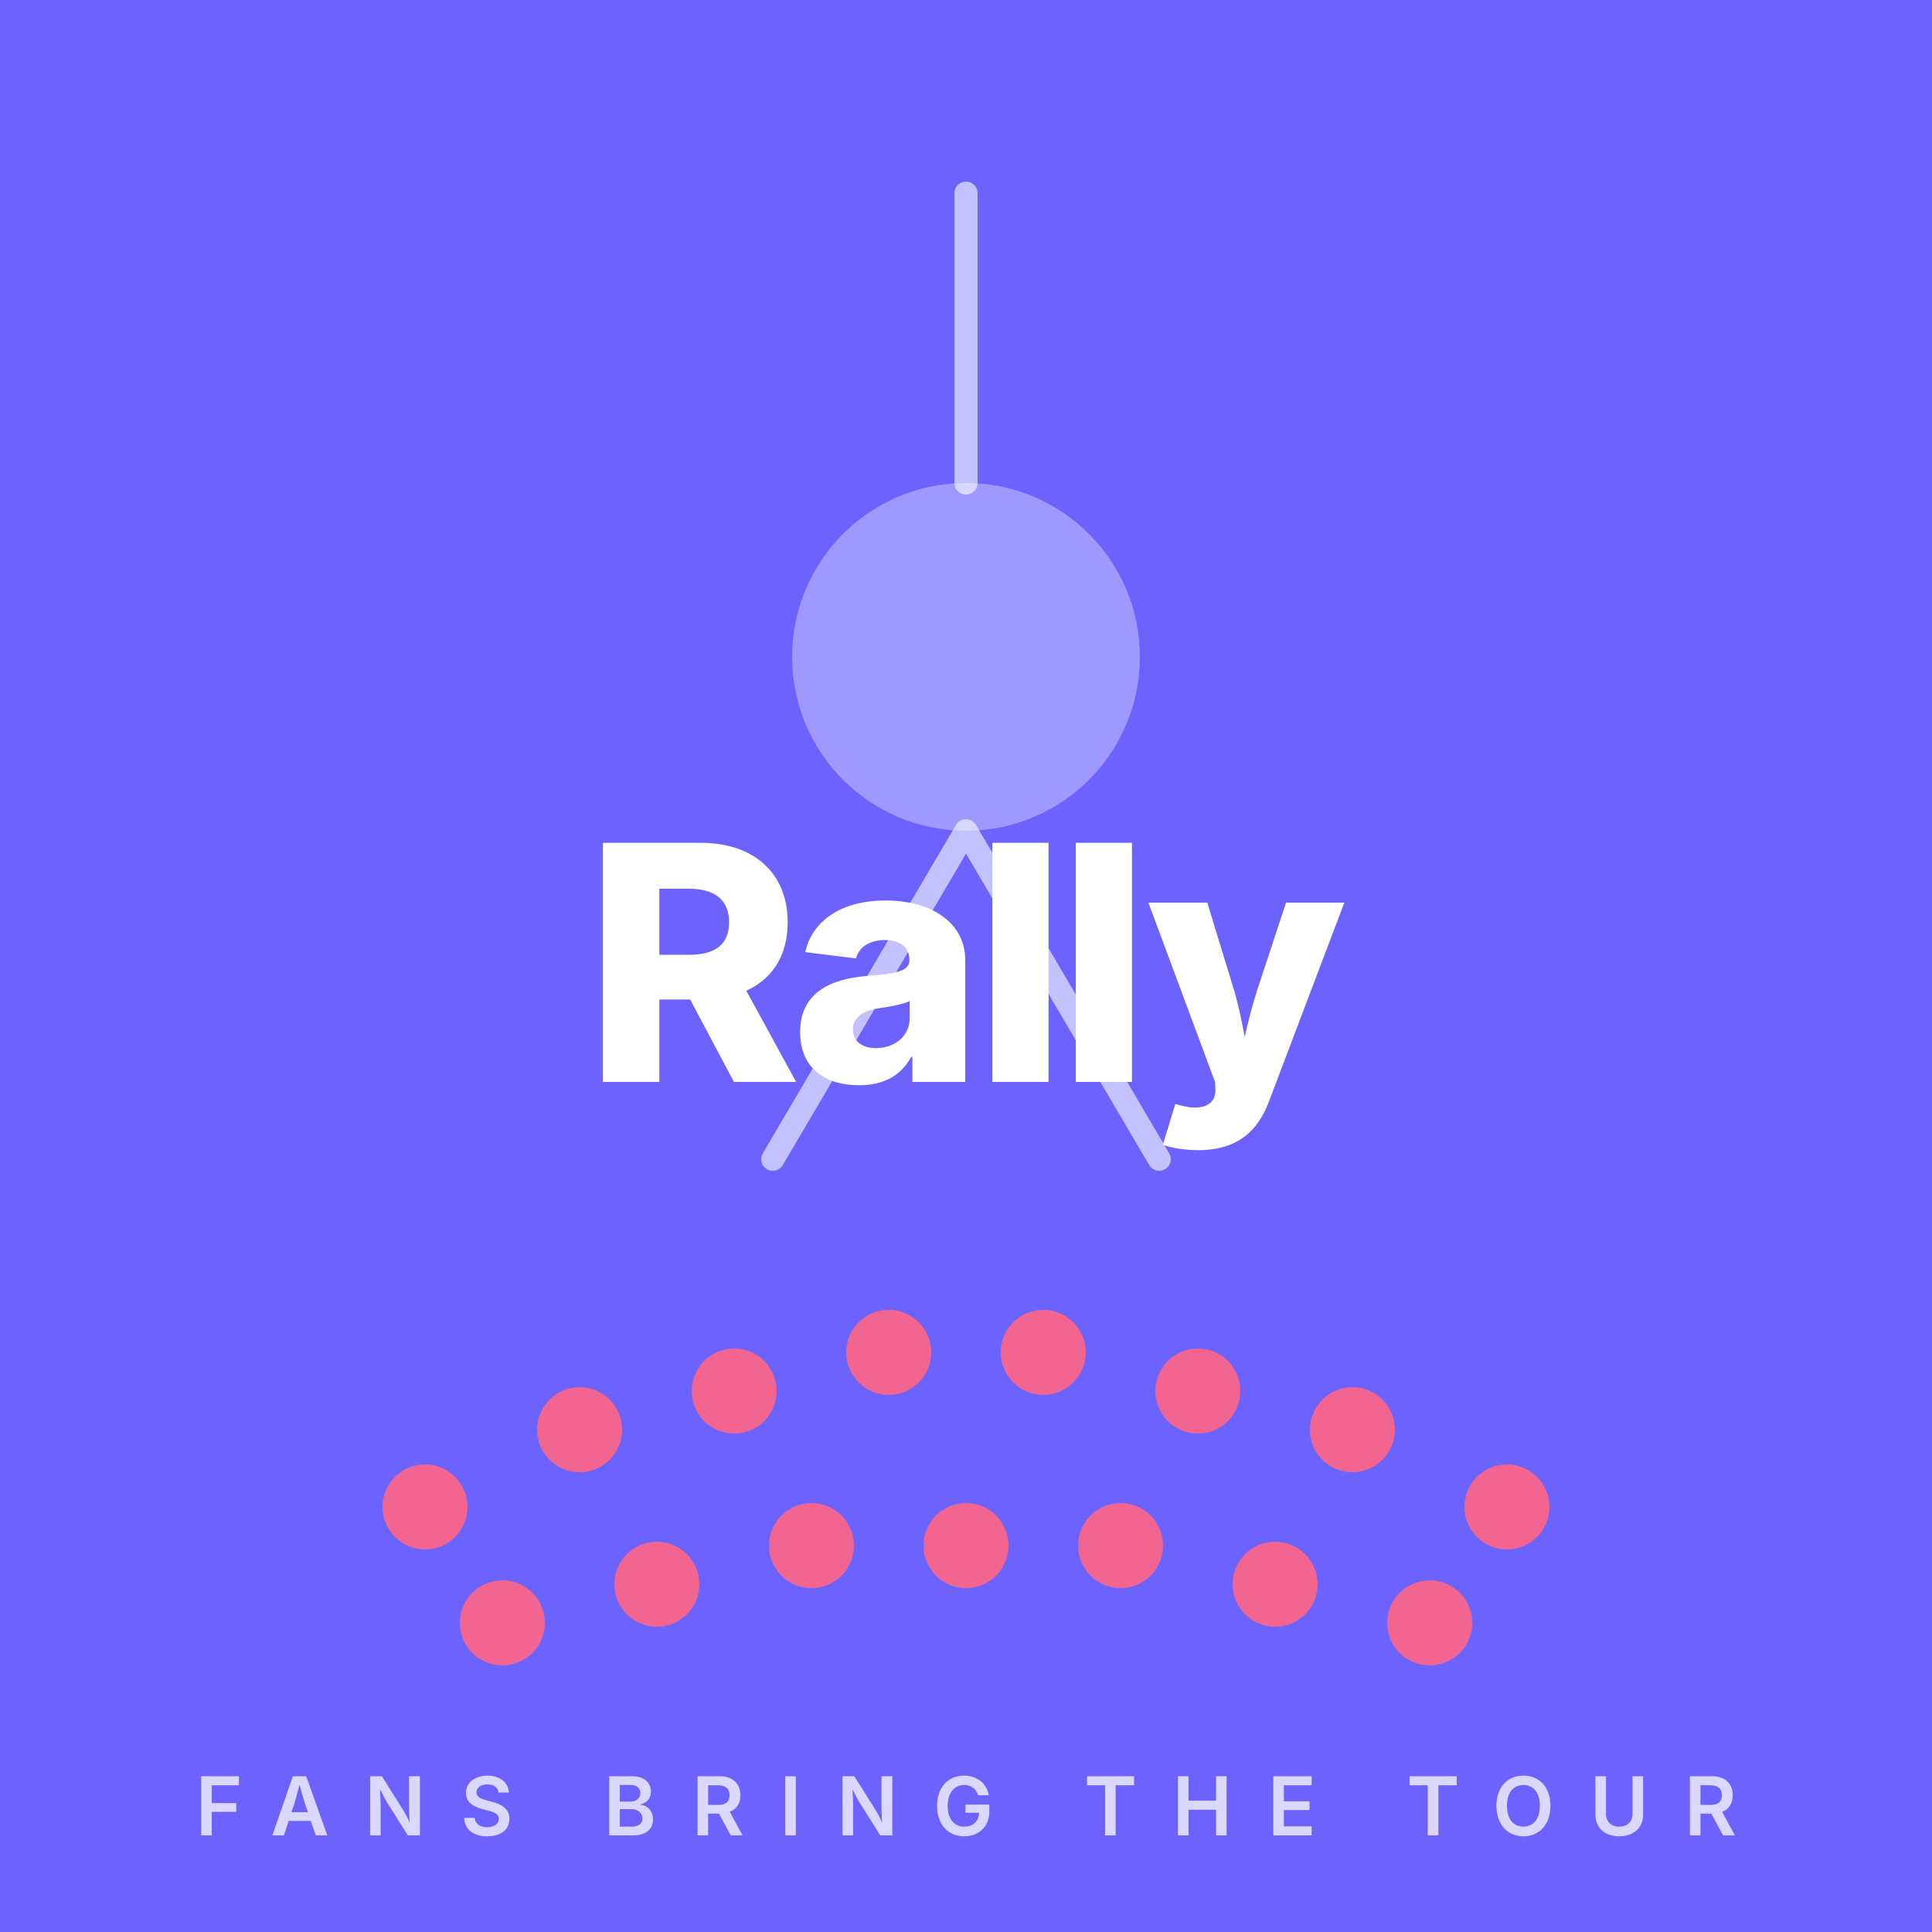
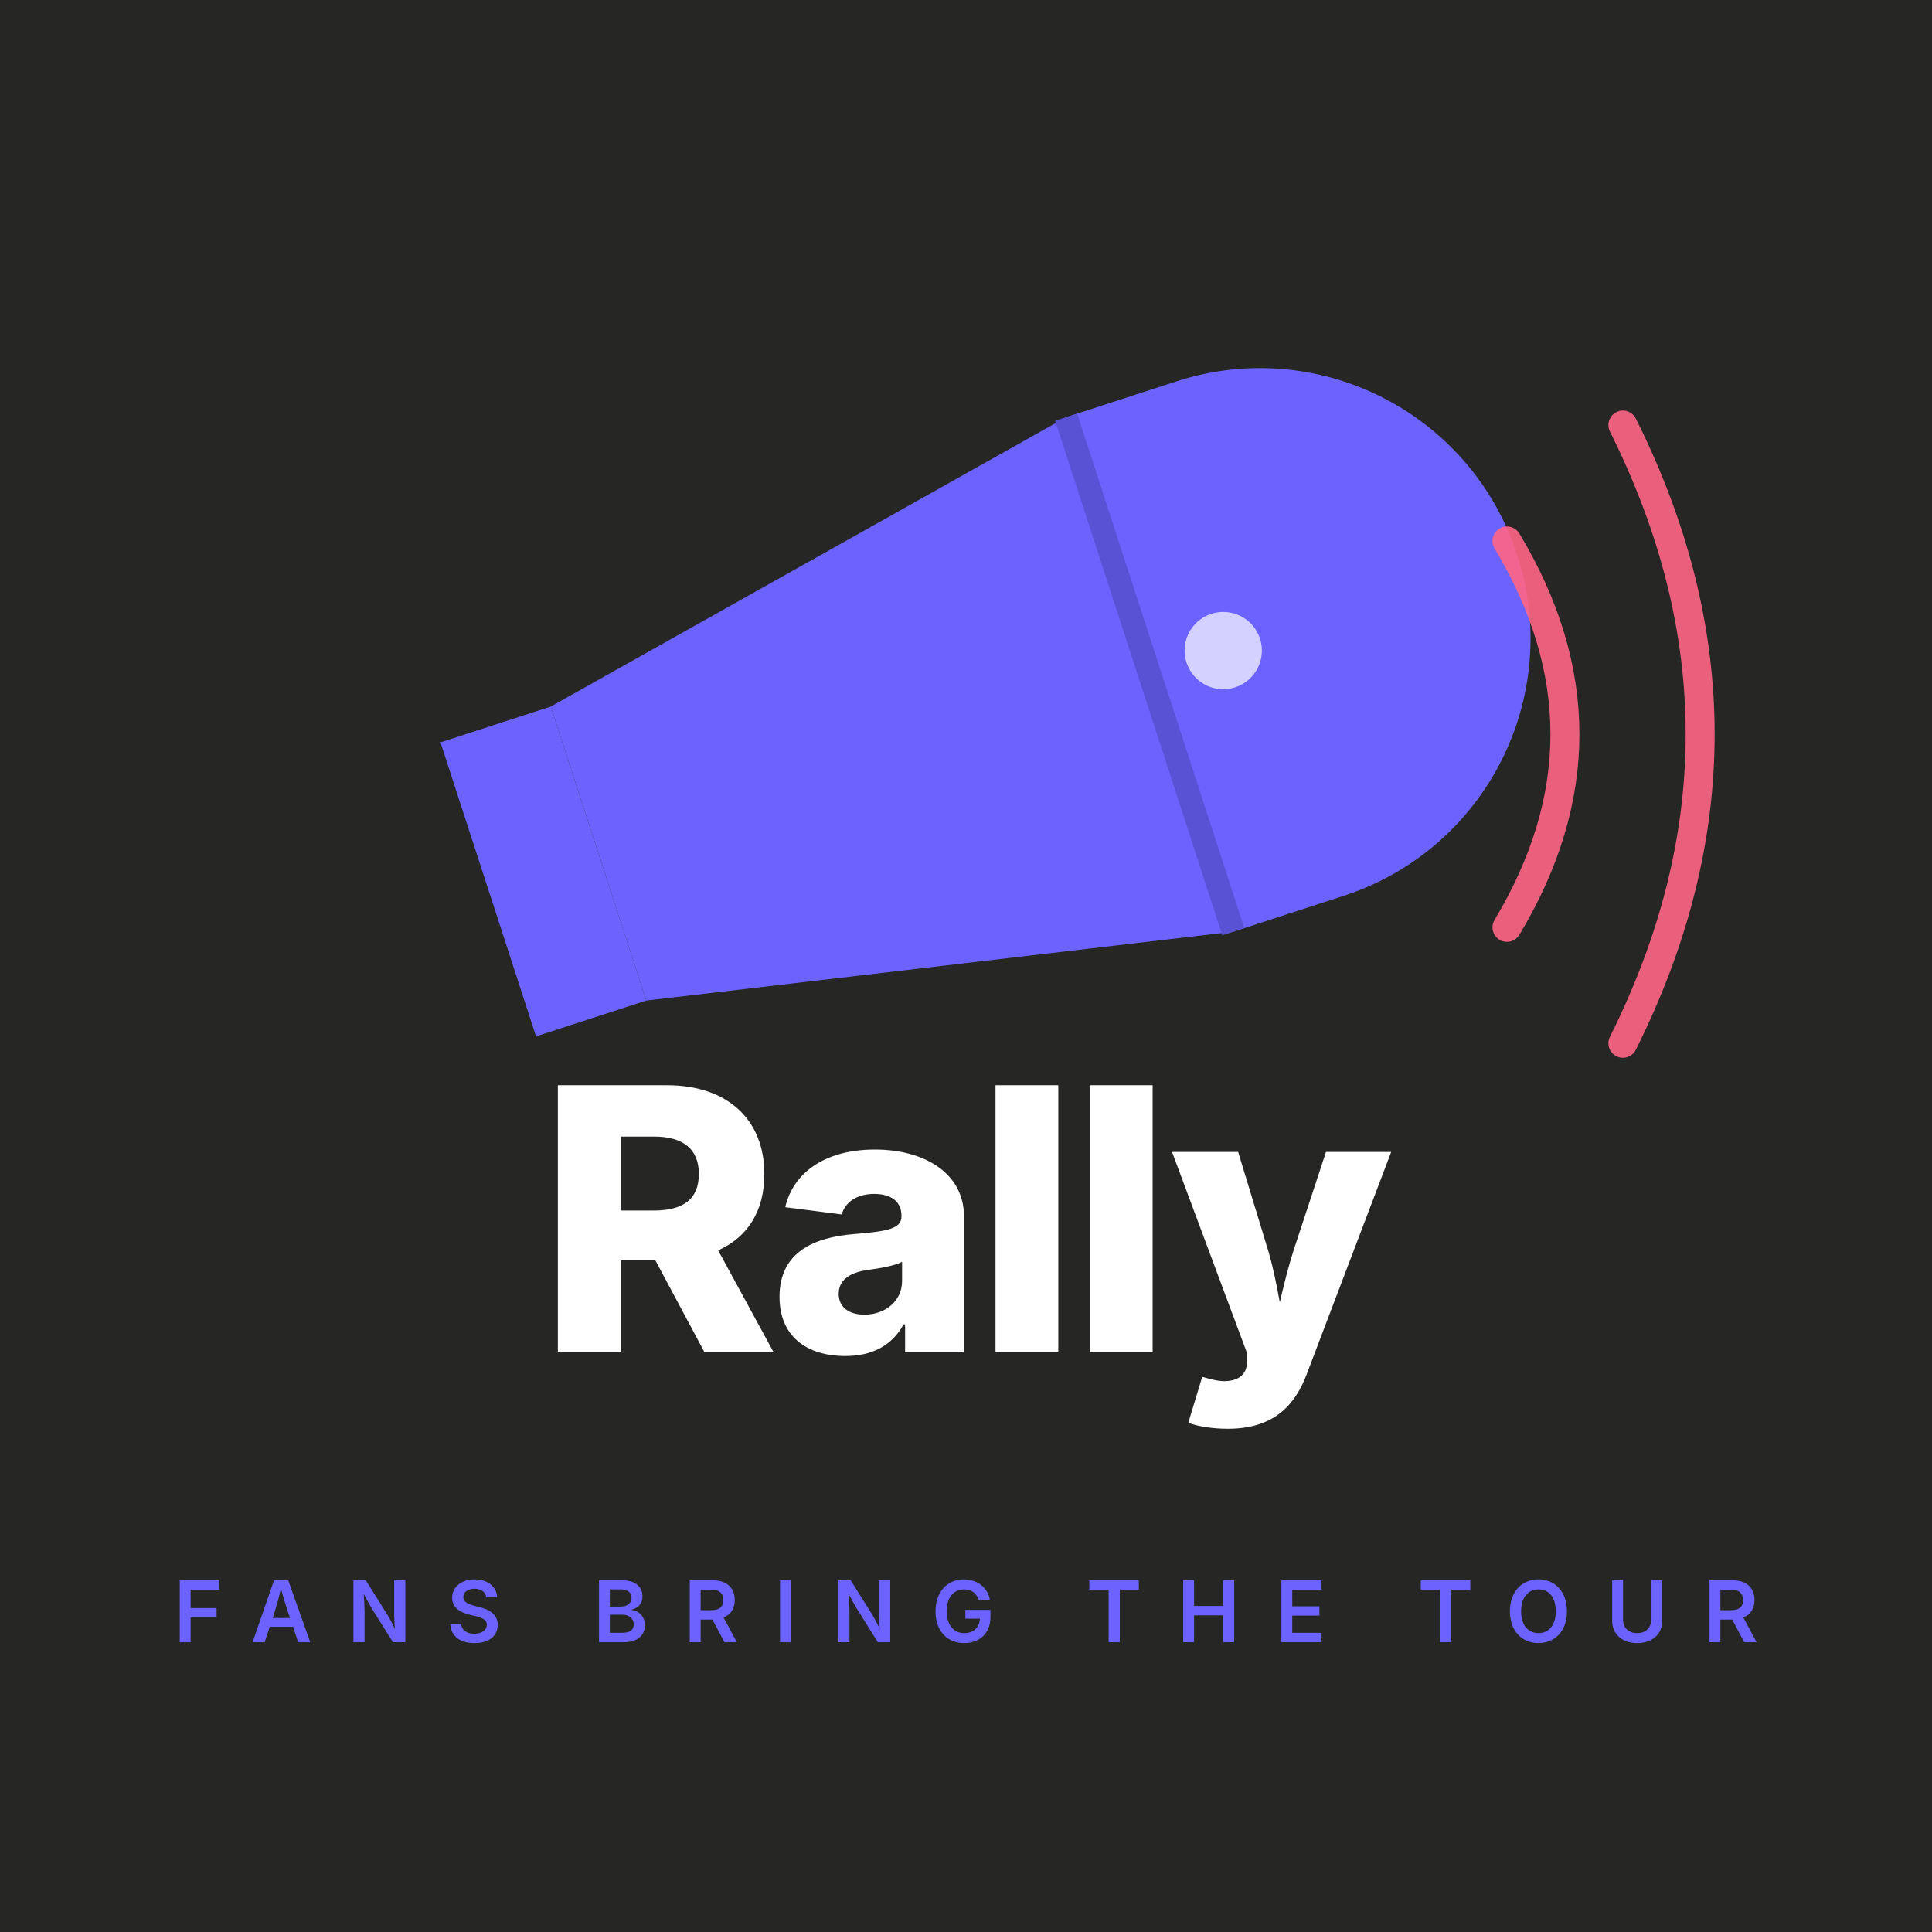
<svg xmlns="http://www.w3.org/2000/svg" viewBox="0 0 100 100" preserveAspectRatio="xMidYMid slice">
-   <rect width="100" height="100" fill="#6C63FF" />
-   <g fill="#FF6584" opacity="0.9">
-     <circle cx="22" cy="78" r="2.2" />
-     <circle cx="30" cy="74" r="2.2" />
-     <circle cx="38" cy="72" r="2.2" />
-     <circle cx="46" cy="70" r="2.2" />
-     <circle cx="54" cy="70" r="2.2" />
-     <circle cx="62" cy="72" r="2.2" />
-     <circle cx="70" cy="74" r="2.2" />
-     <circle cx="78" cy="78" r="2.2" />
-     <circle cx="26" cy="84" r="2.2" />
-     <circle cx="34" cy="82" r="2.2" />
-     <circle cx="42" cy="80" r="2.2" />
-     <circle cx="50" cy="80" r="2.2" />
-     <circle cx="58" cy="80" r="2.2" />
-     <circle cx="66" cy="82" r="2.2" />
-     <circle cx="74" cy="84" r="2.2" />
+   <rect width="100" height="100" fill="#262625" />
+   <g transform="translate(50 38) rotate(-18)">
+     <path d="M -20 -8 L 10 -14 L 16 -14 A 4 4 0 0 1 16 14 L 10 14 L -20 8 Z" fill="#6C63FF" />
+     <rect x="-26" y="-8" width="6" height="16" fill="#6C63FF" />
+     <path d="M 10 -14 L 10 14" stroke="#5A52D5" stroke-width="1.2" fill="none" />
+     <circle cx="14" cy="0" r="2" fill="#FFFFFF" opacity="0.7" />
  </g>
-   <g fill="#FFFFFF" opacity="0.35">
-     <circle cx="50" cy="34" r="9" />
+   <g stroke="#FF6584" stroke-width="1.5" fill="none" stroke-linecap="round" opacity="0.9">
+     <path d="M 78 28 Q 84 38 78 48" />
+     <path d="M 84 22 Q 92 38 84 54" />
  </g>
-   <g stroke="#FFFFFF" stroke-width="1.2" fill="none" opacity="0.6" stroke-linecap="round">
-     <path d="M50 43 L40 60 M50 43 L60 60 M50 25 L50 10" />
-   </g>
-   <text x="50" y="56" font-family="-apple-system, 'Inter', system-ui, sans-serif" font-size="17" font-weight="800" fill="#FFFFFF" text-anchor="middle" letter-spacing="-0.5">Rally</text>
-   <text x="50" y="95" font-family="-apple-system, 'Inter', system-ui, sans-serif" font-size="4.2" font-weight="600" fill="#FFFFFF" text-anchor="middle" letter-spacing="1.8" opacity="0.75">FANS BRING THE TOUR</text>
+   <text x="50" y="70" font-family="-apple-system, 'Inter', system-ui, sans-serif" font-size="19" font-weight="800" fill="#FFFFFF" text-anchor="middle" letter-spacing="-0.5">Rally</text>
+   <text x="50" y="85" font-family="-apple-system, 'Inter', system-ui, sans-serif" font-size="4.4" font-weight="600" fill="#6C63FF" text-anchor="middle" letter-spacing="1.8">FANS BRING THE TOUR</text>
</svg>
